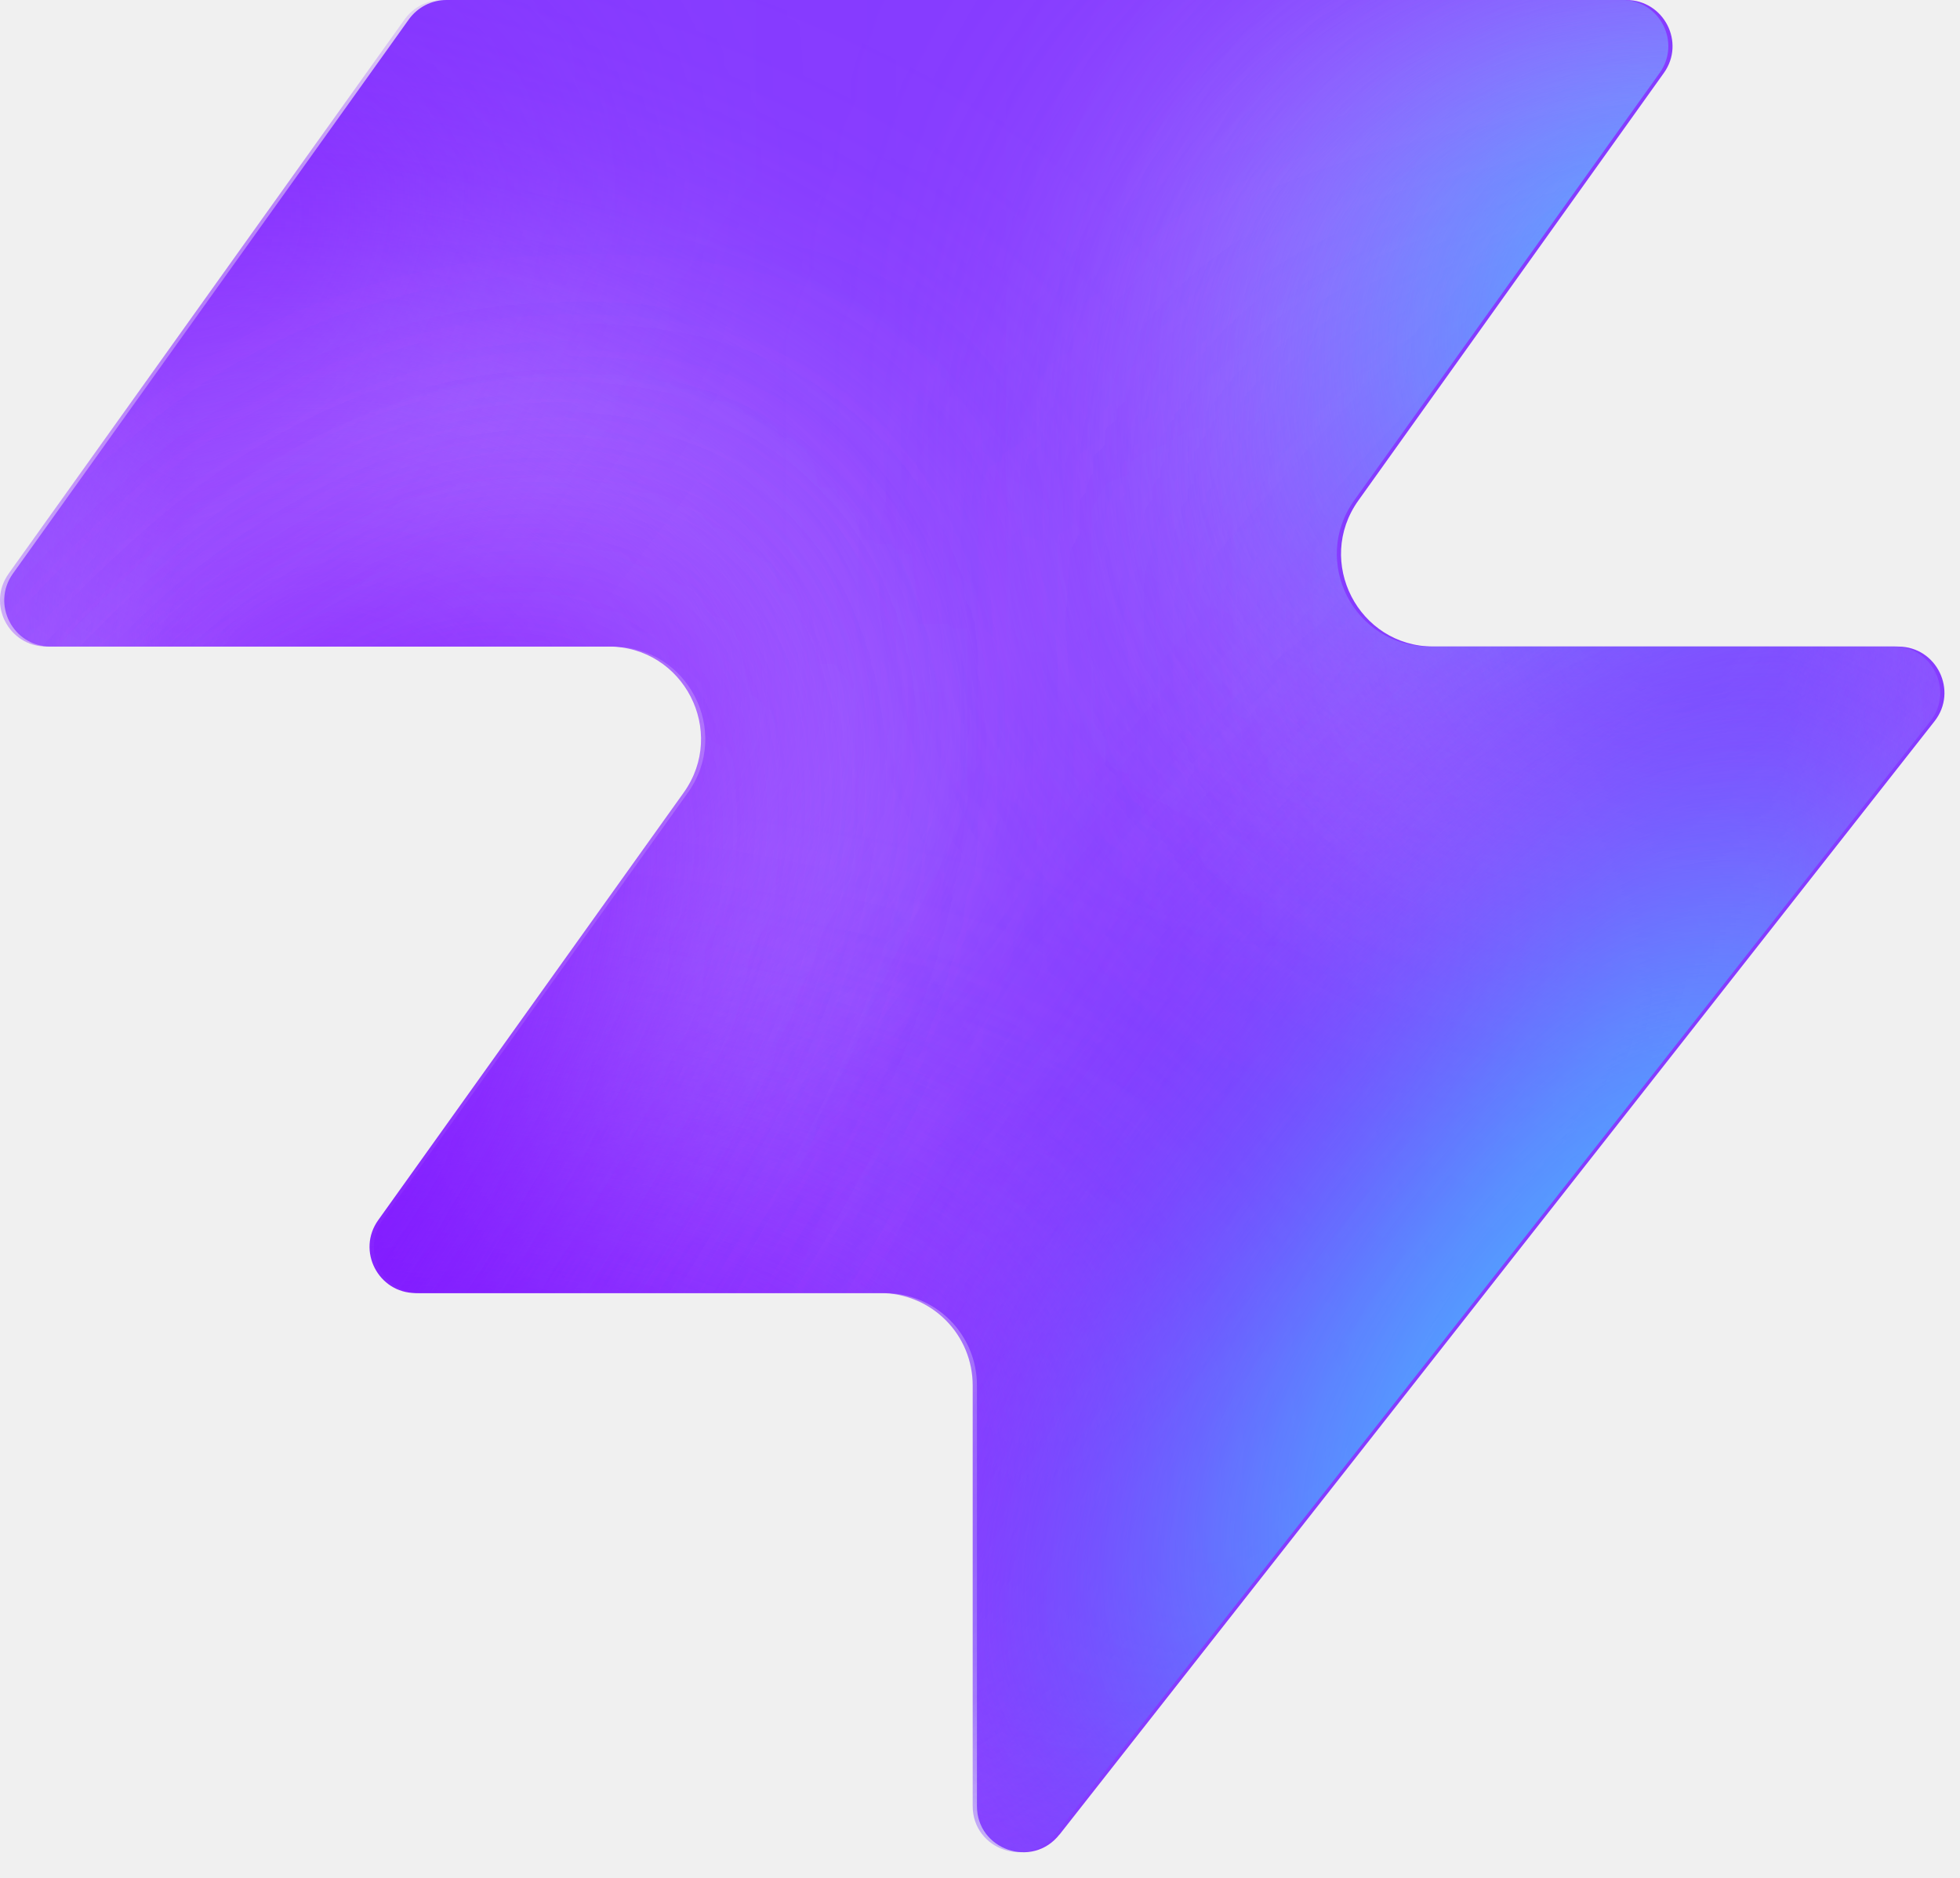
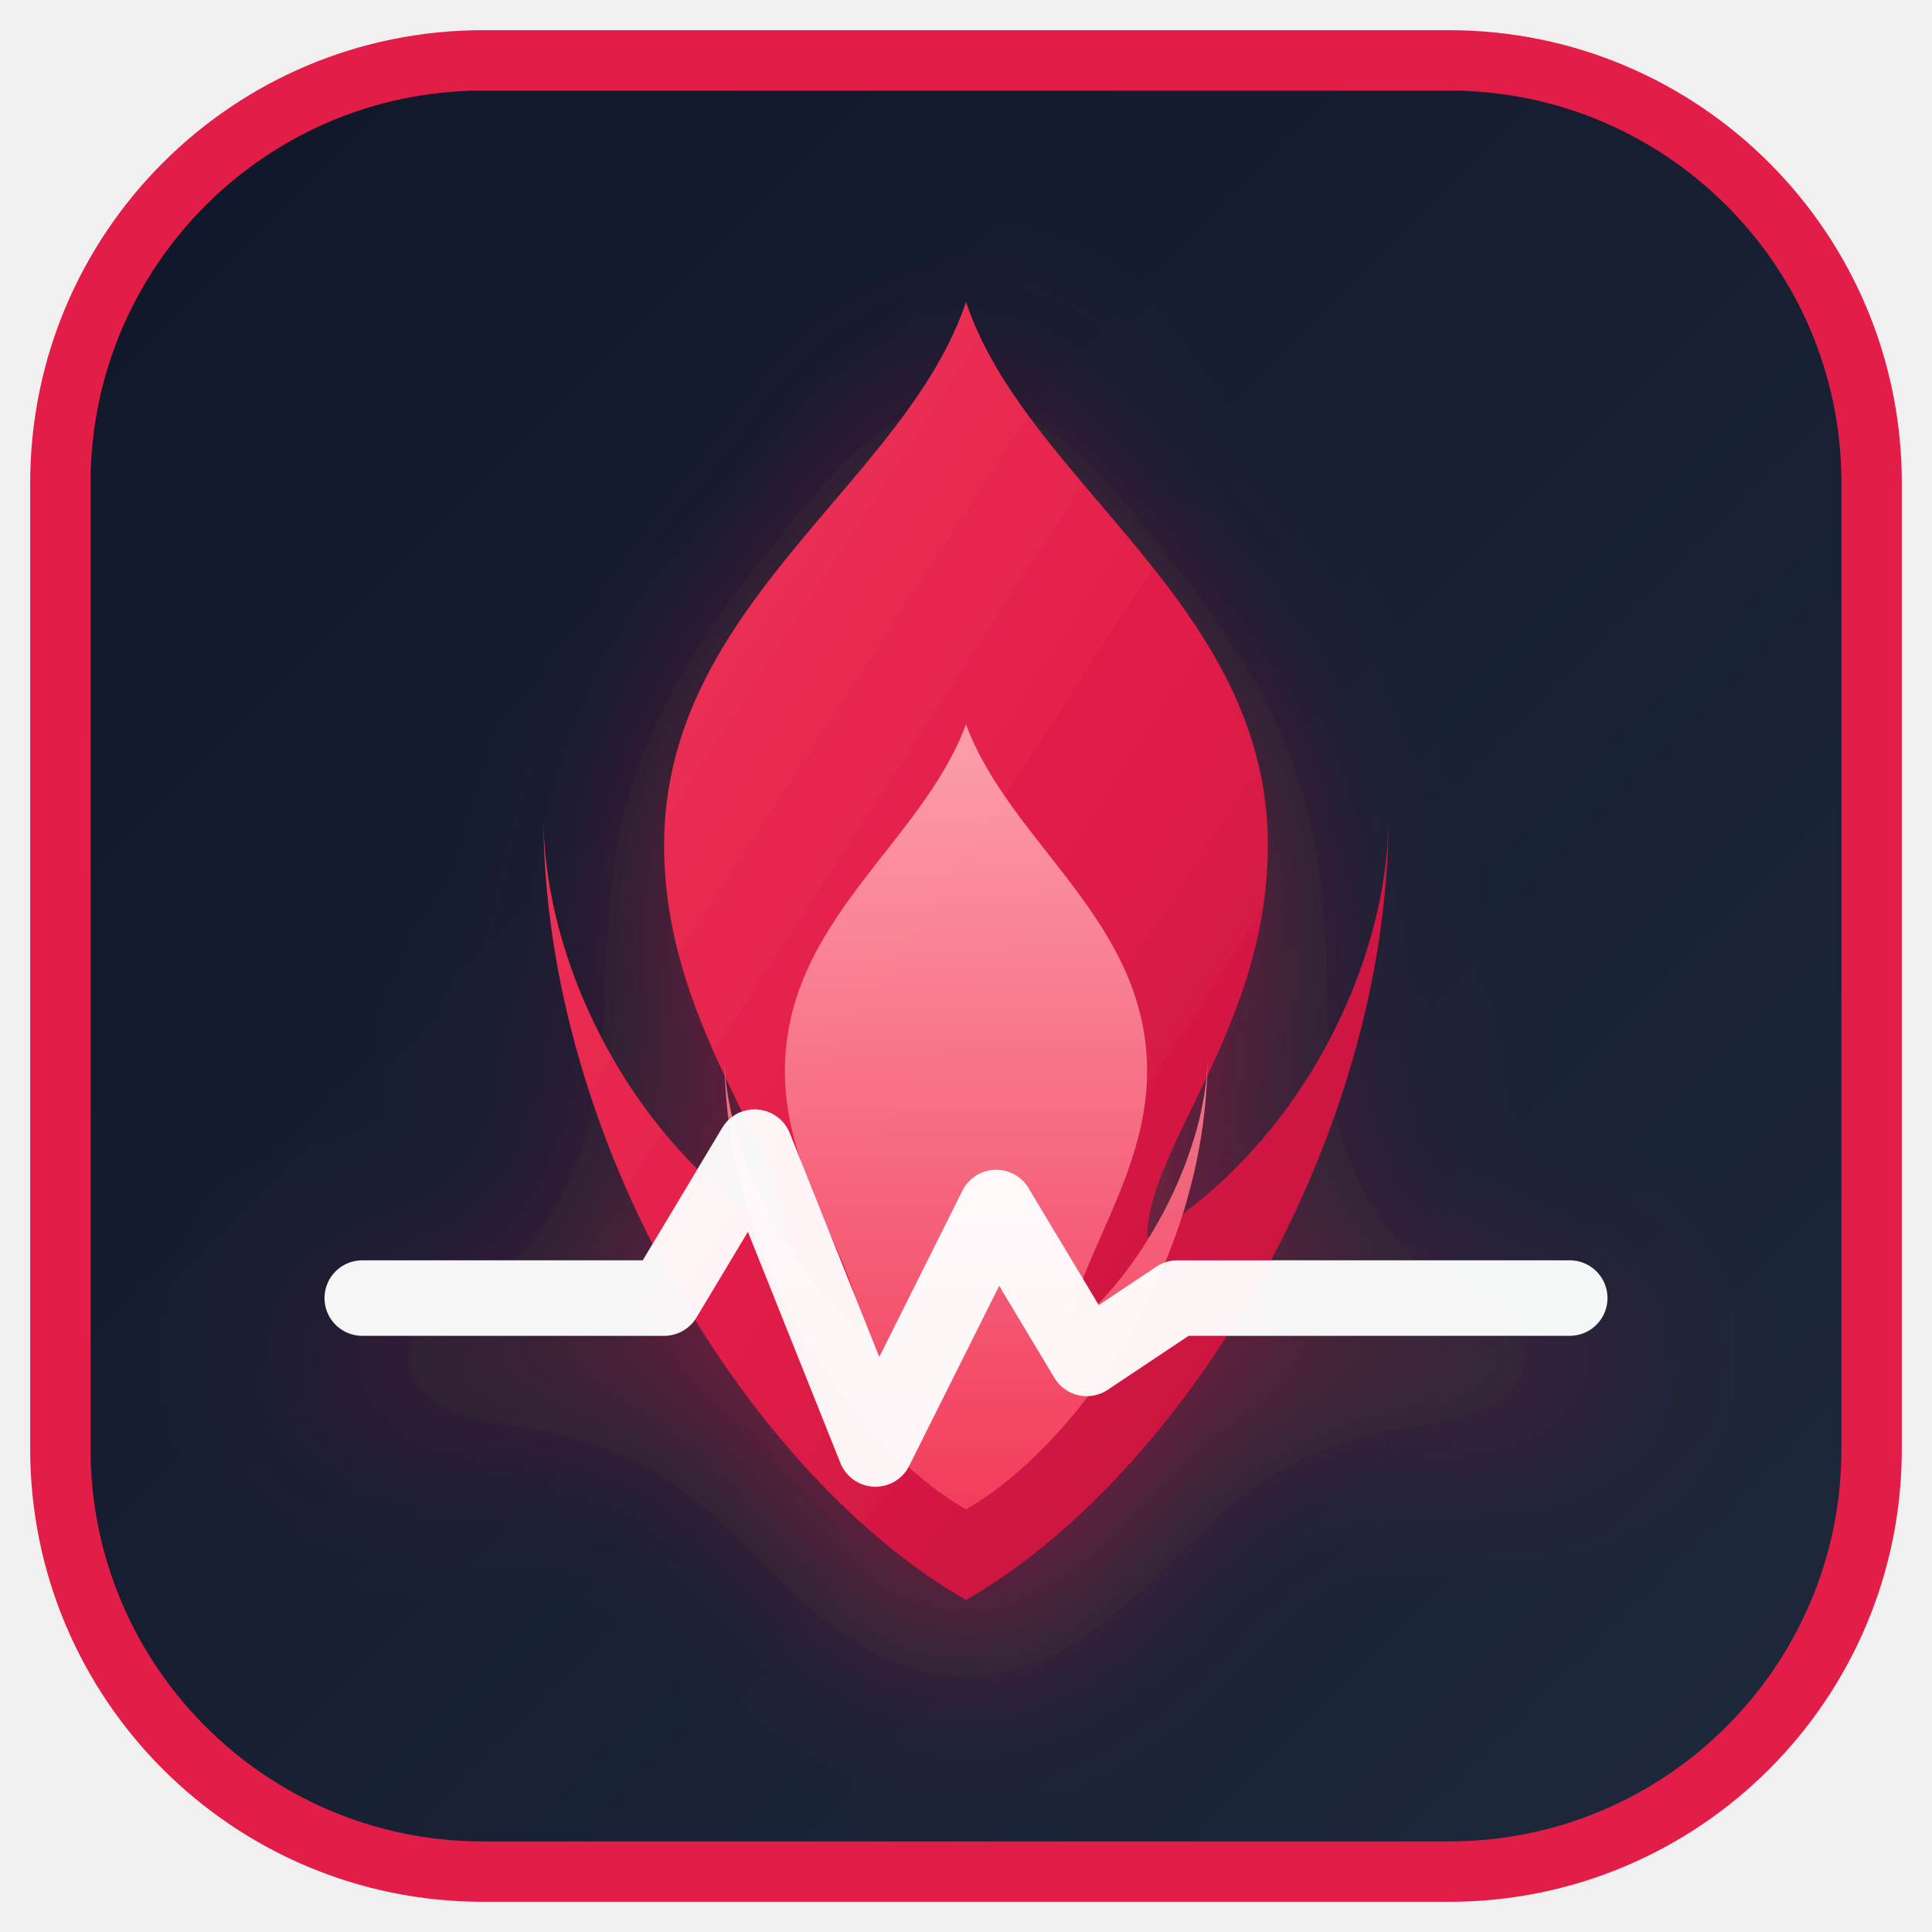
- <svg xmlns="http://www.w3.org/2000/svg" width="48" height="46" fill="none" viewBox="0 0 48 46">
-   <path fill="#863bff" d="M25.946 44.938c-.664.845-2.021.375-2.021-.698V33.937a2.26 2.26 0 0 0-2.262-2.262H10.287c-.92 0-1.456-1.04-.92-1.788l7.48-10.471c1.07-1.497 0-3.578-1.842-3.578H1.237c-.92 0-1.456-1.04-.92-1.788L10.013.474c.214-.297.556-.474.92-.474h28.894c.92 0 1.456 1.04.92 1.788l-7.48 10.471c-1.07 1.498 0 3.579 1.842 3.579h11.377c.943 0 1.473 1.088.89 1.83L25.947 44.94z" style="fill:#863bff;fill:color(display-p3 .525 .23 1);fill-opacity:1" />
-   <mask id="a" width="48" height="46" x="0" y="0" maskUnits="userSpaceOnUse" style="mask-type:alpha">
-     <path fill="#000" d="M25.842 44.938c-.664.844-2.021.375-2.021-.698V33.937a2.26 2.26 0 0 0-2.262-2.262H10.183c-.92 0-1.456-1.04-.92-1.788l7.48-10.471c1.07-1.498 0-3.579-1.842-3.579H1.133c-.92 0-1.456-1.04-.92-1.787L9.91.473c.214-.297.556-.474.92-.474h28.894c.92 0 1.456 1.04.92 1.788l-7.48 10.471c-1.07 1.498 0 3.578 1.842 3.578h11.377c.943 0 1.473 1.088.89 1.832L25.843 44.94z" style="fill:#000;fill-opacity:1" />
-   </mask>
-   <g mask="url(#a)">
-     <g filter="url(#b)">
-       <ellipse cx="5.508" cy="14.704" fill="#ede6ff" rx="5.508" ry="14.704" style="fill:#ede6ff;fill:color(display-p3 .927 .903 1);fill-opacity:1" transform="matrix(.00324 1 1 -.00324 -4.47 31.516)" />
-     </g>
-     <g filter="url(#c)">
-       <ellipse cx="10.399" cy="29.851" fill="#ede6ff" rx="10.399" ry="29.851" style="fill:#ede6ff;fill:color(display-p3 .927 .903 1);fill-opacity:1" transform="matrix(.00324 1 1 -.00324 -39.328 7.883)" />
-     </g>
-     <g filter="url(#d)">
-       <ellipse cx="5.508" cy="30.487" fill="#7e14ff" rx="5.508" ry="30.487" style="fill:#7e14ff;fill:color(display-p3 .492 .077 1);fill-opacity:1" transform="rotate(89.814 -25.913 -14.639)scale(1 -1)" />
-     </g>
-     <g filter="url(#e)">
-       <ellipse cx="5.508" cy="30.599" fill="#7e14ff" rx="5.508" ry="30.599" style="fill:#7e14ff;fill:color(display-p3 .492 .077 1);fill-opacity:1" transform="rotate(89.814 -32.644 -3.334)scale(1 -1)" />
-     </g>
-     <g filter="url(#f)">
-       <ellipse cx="5.508" cy="30.599" fill="#7e14ff" rx="5.508" ry="30.599" style="fill:#7e14ff;fill:color(display-p3 .492 .077 1);fill-opacity:1" transform="matrix(.00324 1 1 -.00324 -34.34 30.47)" />
-     </g>
-     <g filter="url(#g)">
-       <ellipse cx="14.072" cy="22.078" fill="#ede6ff" rx="14.072" ry="22.078" style="fill:#ede6ff;fill:color(display-p3 .927 .903 1);fill-opacity:1" transform="rotate(93.35 24.506 48.493)scale(-1 1)" />
-     </g>
-     <g filter="url(#h)">
-       <ellipse cx="3.47" cy="21.501" fill="#7e14ff" rx="3.47" ry="21.501" style="fill:#7e14ff;fill:color(display-p3 .492 .077 1);fill-opacity:1" transform="rotate(89.009 28.708 47.59)scale(-1 1)" />
-     </g>
-     <g filter="url(#i)">
-       <ellipse cx="3.47" cy="21.501" fill="#7e14ff" rx="3.47" ry="21.501" style="fill:#7e14ff;fill:color(display-p3 .492 .077 1);fill-opacity:1" transform="rotate(89.009 28.708 47.59)scale(-1 1)" />
-     </g>
-     <g filter="url(#j)">
-       <ellipse cx=".387" cy="8.972" fill="#7e14ff" rx="4.407" ry="29.108" style="fill:#7e14ff;fill:color(display-p3 .492 .077 1);fill-opacity:1" transform="rotate(39.51 .387 8.972)" />
-     </g>
-     <g filter="url(#k)">
-       <ellipse cx="47.523" cy="-6.092" fill="#7e14ff" rx="4.407" ry="29.108" style="fill:#7e14ff;fill:color(display-p3 .492 .077 1);fill-opacity:1" transform="rotate(37.892 47.523 -6.092)" />
-     </g>
-     <g filter="url(#l)">
-       <ellipse cx="41.412" cy="6.333" fill="#47bfff" rx="5.971" ry="9.665" style="fill:#47bfff;fill:color(display-p3 .28 .748 1);fill-opacity:1" transform="rotate(37.892 41.412 6.333)" />
-     </g>
-     <g filter="url(#m)">
-       <ellipse cx="-1.879" cy="38.332" fill="#7e14ff" rx="4.407" ry="29.108" style="fill:#7e14ff;fill:color(display-p3 .492 .077 1);fill-opacity:1" transform="rotate(37.892 -1.88 38.332)" />
-     </g>
-     <g filter="url(#n)">
-       <ellipse cx="-1.879" cy="38.332" fill="#7e14ff" rx="4.407" ry="29.108" style="fill:#7e14ff;fill:color(display-p3 .492 .077 1);fill-opacity:1" transform="rotate(37.892 -1.88 38.332)" />
-     </g>
-     <g filter="url(#o)">
-       <ellipse cx="35.651" cy="29.907" fill="#7e14ff" rx="4.407" ry="29.108" style="fill:#7e14ff;fill:color(display-p3 .492 .077 1);fill-opacity:1" transform="rotate(37.892 35.651 29.907)" />
-     </g>
-     <g filter="url(#p)">
-       <ellipse cx="38.418" cy="32.4" fill="#47bfff" rx="5.971" ry="15.297" style="fill:#47bfff;fill:color(display-p3 .28 .748 1);fill-opacity:1" transform="rotate(37.892 38.418 32.4)" />
-     </g>
-   </g>
+ <svg xmlns="http://www.w3.org/2000/svg" viewBox="0 0 64 64" width="64" height="64">
  <defs>
-     <filter id="b" width="60.045" height="41.654" x="-19.77" y="16.149" color-interpolation-filters="sRGB" filterUnits="userSpaceOnUse">
-       <feFlood flood-opacity="0" result="BackgroundImageFix" />
-       <feBlend in="SourceGraphic" in2="BackgroundImageFix" result="shape" />
-       <feGaussianBlur result="effect1_foregroundBlur_2002_17158" stdDeviation="7.659" />
-     </filter>
-     <filter id="c" width="90.34" height="51.437" x="-54.613" y="-7.533" color-interpolation-filters="sRGB" filterUnits="userSpaceOnUse">
-       <feFlood flood-opacity="0" result="BackgroundImageFix" />
-       <feBlend in="SourceGraphic" in2="BackgroundImageFix" result="shape" />
-       <feGaussianBlur result="effect1_foregroundBlur_2002_17158" stdDeviation="7.659" />
-     </filter>
-     <filter id="d" width="79.355" height="29.4" x="-49.64" y="2.03" color-interpolation-filters="sRGB" filterUnits="userSpaceOnUse">
-       <feFlood flood-opacity="0" result="BackgroundImageFix" />
-       <feBlend in="SourceGraphic" in2="BackgroundImageFix" result="shape" />
-       <feGaussianBlur result="effect1_foregroundBlur_2002_17158" stdDeviation="4.596" />
-     </filter>
-     <filter id="e" width="79.579" height="29.4" x="-45.045" y="20.029" color-interpolation-filters="sRGB" filterUnits="userSpaceOnUse">
-       <feFlood flood-opacity="0" result="BackgroundImageFix" />
-       <feBlend in="SourceGraphic" in2="BackgroundImageFix" result="shape" />
-       <feGaussianBlur result="effect1_foregroundBlur_2002_17158" stdDeviation="4.596" />
-     </filter>
-     <filter id="f" width="79.579" height="29.4" x="-43.513" y="21.178" color-interpolation-filters="sRGB" filterUnits="userSpaceOnUse">
-       <feFlood flood-opacity="0" result="BackgroundImageFix" />
-       <feBlend in="SourceGraphic" in2="BackgroundImageFix" result="shape" />
-       <feGaussianBlur result="effect1_foregroundBlur_2002_17158" stdDeviation="4.596" />
-     </filter>
-     <filter id="g" width="74.749" height="58.852" x="15.756" y="-17.901" color-interpolation-filters="sRGB" filterUnits="userSpaceOnUse">
-       <feFlood flood-opacity="0" result="BackgroundImageFix" />
-       <feBlend in="SourceGraphic" in2="BackgroundImageFix" result="shape" />
-       <feGaussianBlur result="effect1_foregroundBlur_2002_17158" stdDeviation="7.659" />
-     </filter>
-     <filter id="h" width="61.377" height="25.362" x="23.548" y="2.284" color-interpolation-filters="sRGB" filterUnits="userSpaceOnUse">
-       <feFlood flood-opacity="0" result="BackgroundImageFix" />
-       <feBlend in="SourceGraphic" in2="BackgroundImageFix" result="shape" />
-       <feGaussianBlur result="effect1_foregroundBlur_2002_17158" stdDeviation="4.596" />
-     </filter>
-     <filter id="i" width="61.377" height="25.362" x="23.548" y="2.284" color-interpolation-filters="sRGB" filterUnits="userSpaceOnUse">
-       <feFlood flood-opacity="0" result="BackgroundImageFix" />
-       <feBlend in="SourceGraphic" in2="BackgroundImageFix" result="shape" />
-       <feGaussianBlur result="effect1_foregroundBlur_2002_17158" stdDeviation="4.596" />
-     </filter>
-     <filter id="j" width="56.045" height="63.649" x="-27.636" y="-22.853" color-interpolation-filters="sRGB" filterUnits="userSpaceOnUse">
-       <feFlood flood-opacity="0" result="BackgroundImageFix" />
-       <feBlend in="SourceGraphic" in2="BackgroundImageFix" result="shape" />
-       <feGaussianBlur result="effect1_foregroundBlur_2002_17158" stdDeviation="4.596" />
-     </filter>
-     <filter id="k" width="54.814" height="64.646" x="20.116" y="-38.415" color-interpolation-filters="sRGB" filterUnits="userSpaceOnUse">
-       <feFlood flood-opacity="0" result="BackgroundImageFix" />
-       <feBlend in="SourceGraphic" in2="BackgroundImageFix" result="shape" />
-       <feGaussianBlur result="effect1_foregroundBlur_2002_17158" stdDeviation="4.596" />
-     </filter>
-     <filter id="l" width="33.541" height="35.313" x="24.641" y="-11.323" color-interpolation-filters="sRGB" filterUnits="userSpaceOnUse">
-       <feFlood flood-opacity="0" result="BackgroundImageFix" />
-       <feBlend in="SourceGraphic" in2="BackgroundImageFix" result="shape" />
-       <feGaussianBlur result="effect1_foregroundBlur_2002_17158" stdDeviation="4.596" />
-     </filter>
-     <filter id="m" width="54.814" height="64.646" x="-29.286" y="6.009" color-interpolation-filters="sRGB" filterUnits="userSpaceOnUse">
-       <feFlood flood-opacity="0" result="BackgroundImageFix" />
-       <feBlend in="SourceGraphic" in2="BackgroundImageFix" result="shape" />
-       <feGaussianBlur result="effect1_foregroundBlur_2002_17158" stdDeviation="4.596" />
-     </filter>
-     <filter id="n" width="54.814" height="64.646" x="-29.286" y="6.009" color-interpolation-filters="sRGB" filterUnits="userSpaceOnUse">
-       <feFlood flood-opacity="0" result="BackgroundImageFix" />
-       <feBlend in="SourceGraphic" in2="BackgroundImageFix" result="shape" />
-       <feGaussianBlur result="effect1_foregroundBlur_2002_17158" stdDeviation="4.596" />
-     </filter>
-     <filter id="o" width="54.814" height="64.646" x="8.244" y="-2.416" color-interpolation-filters="sRGB" filterUnits="userSpaceOnUse">
-       <feFlood flood-opacity="0" result="BackgroundImageFix" />
-       <feBlend in="SourceGraphic" in2="BackgroundImageFix" result="shape" />
-       <feGaussianBlur result="effect1_foregroundBlur_2002_17158" stdDeviation="4.596" />
-     </filter>
-     <filter id="p" width="39.409" height="43.623" x="18.713" y="10.588" color-interpolation-filters="sRGB" filterUnits="userSpaceOnUse">
-       <feFlood flood-opacity="0" result="BackgroundImageFix" />
-       <feBlend in="SourceGraphic" in2="BackgroundImageFix" result="shape" />
-       <feGaussianBlur result="effect1_foregroundBlur_2002_17158" stdDeviation="4.596" />
+     <linearGradient id="pulseBg" x1="0%" y1="0%" x2="100%" y2="100%">
+       <stop offset="0%" stop-color="#0f172a" />
+       <stop offset="100%" stop-color="#1e293b" />
+     </linearGradient>
+     <linearGradient id="flameGrad" x1="0%" y1="0%" x2="100%" y2="100%">
+       <stop offset="0%" stop-color="#f43f5e" />
+       <stop offset="50%" stop-color="#e11d48" />
+       <stop offset="100%" stop-color="#be123c" />
+     </linearGradient>
+     <linearGradient id="innerGlow" x1="0%" y1="0%" x2="0%" y2="100%">
+       <stop offset="0%" stop-color="#fda4af" />
+       <stop offset="100%" stop-color="#f43f5e" />
+     </linearGradient>
+     <filter id="glow" x="-20%" y="-20%" width="140%" height="140%">
+       <feDropShadow dx="0" dy="2" stdDeviation="3" flood-color="#e11d48" flood-opacity="0.5" />
    </filter>
  </defs>
+   <rect x="2" y="2" width="60" height="60" rx="14" fill="url(#pulseBg)" stroke="#e11d48" stroke-width="2" />
+   <g filter="url(#glow)">
+     <path d="M32 10           C34 16, 42 20, 42 28           C42 34, 38 38, 38 41           C43 38, 46 32, 46 27           C46 38, 39 49, 32 53           C25 49, 18 38, 18 27           C18 32, 21 38, 26 41           C26 38, 22 34, 22 28           C22 20, 30 16, 32 10 Z" fill="url(#flameGrad)" />
+     <path d="M32 24          C33.5 28, 38 30.5, 38 35.5          C38 39, 35.5 42, 35.5 44          C38 42, 40 38, 40 35          C40 42, 35.5 48, 32 50          C28.5 48, 24 42, 24 35          C24 38, 26 42, 28.5 44          C28.5 42, 26 39, 26 35.5          C26 30.5, 30.5 28, 32 24 Z" fill="url(#innerGlow)" opacity="0.95" />
+     <path d="M12 43 L22 43 L25 38 L29 48 L33 40 L36 45 L39 43 L52 43" fill="none" stroke="#ffffff" stroke-width="2.5" stroke-linecap="round" stroke-linejoin="round" opacity="0.95" />
+   </g>
</svg>
